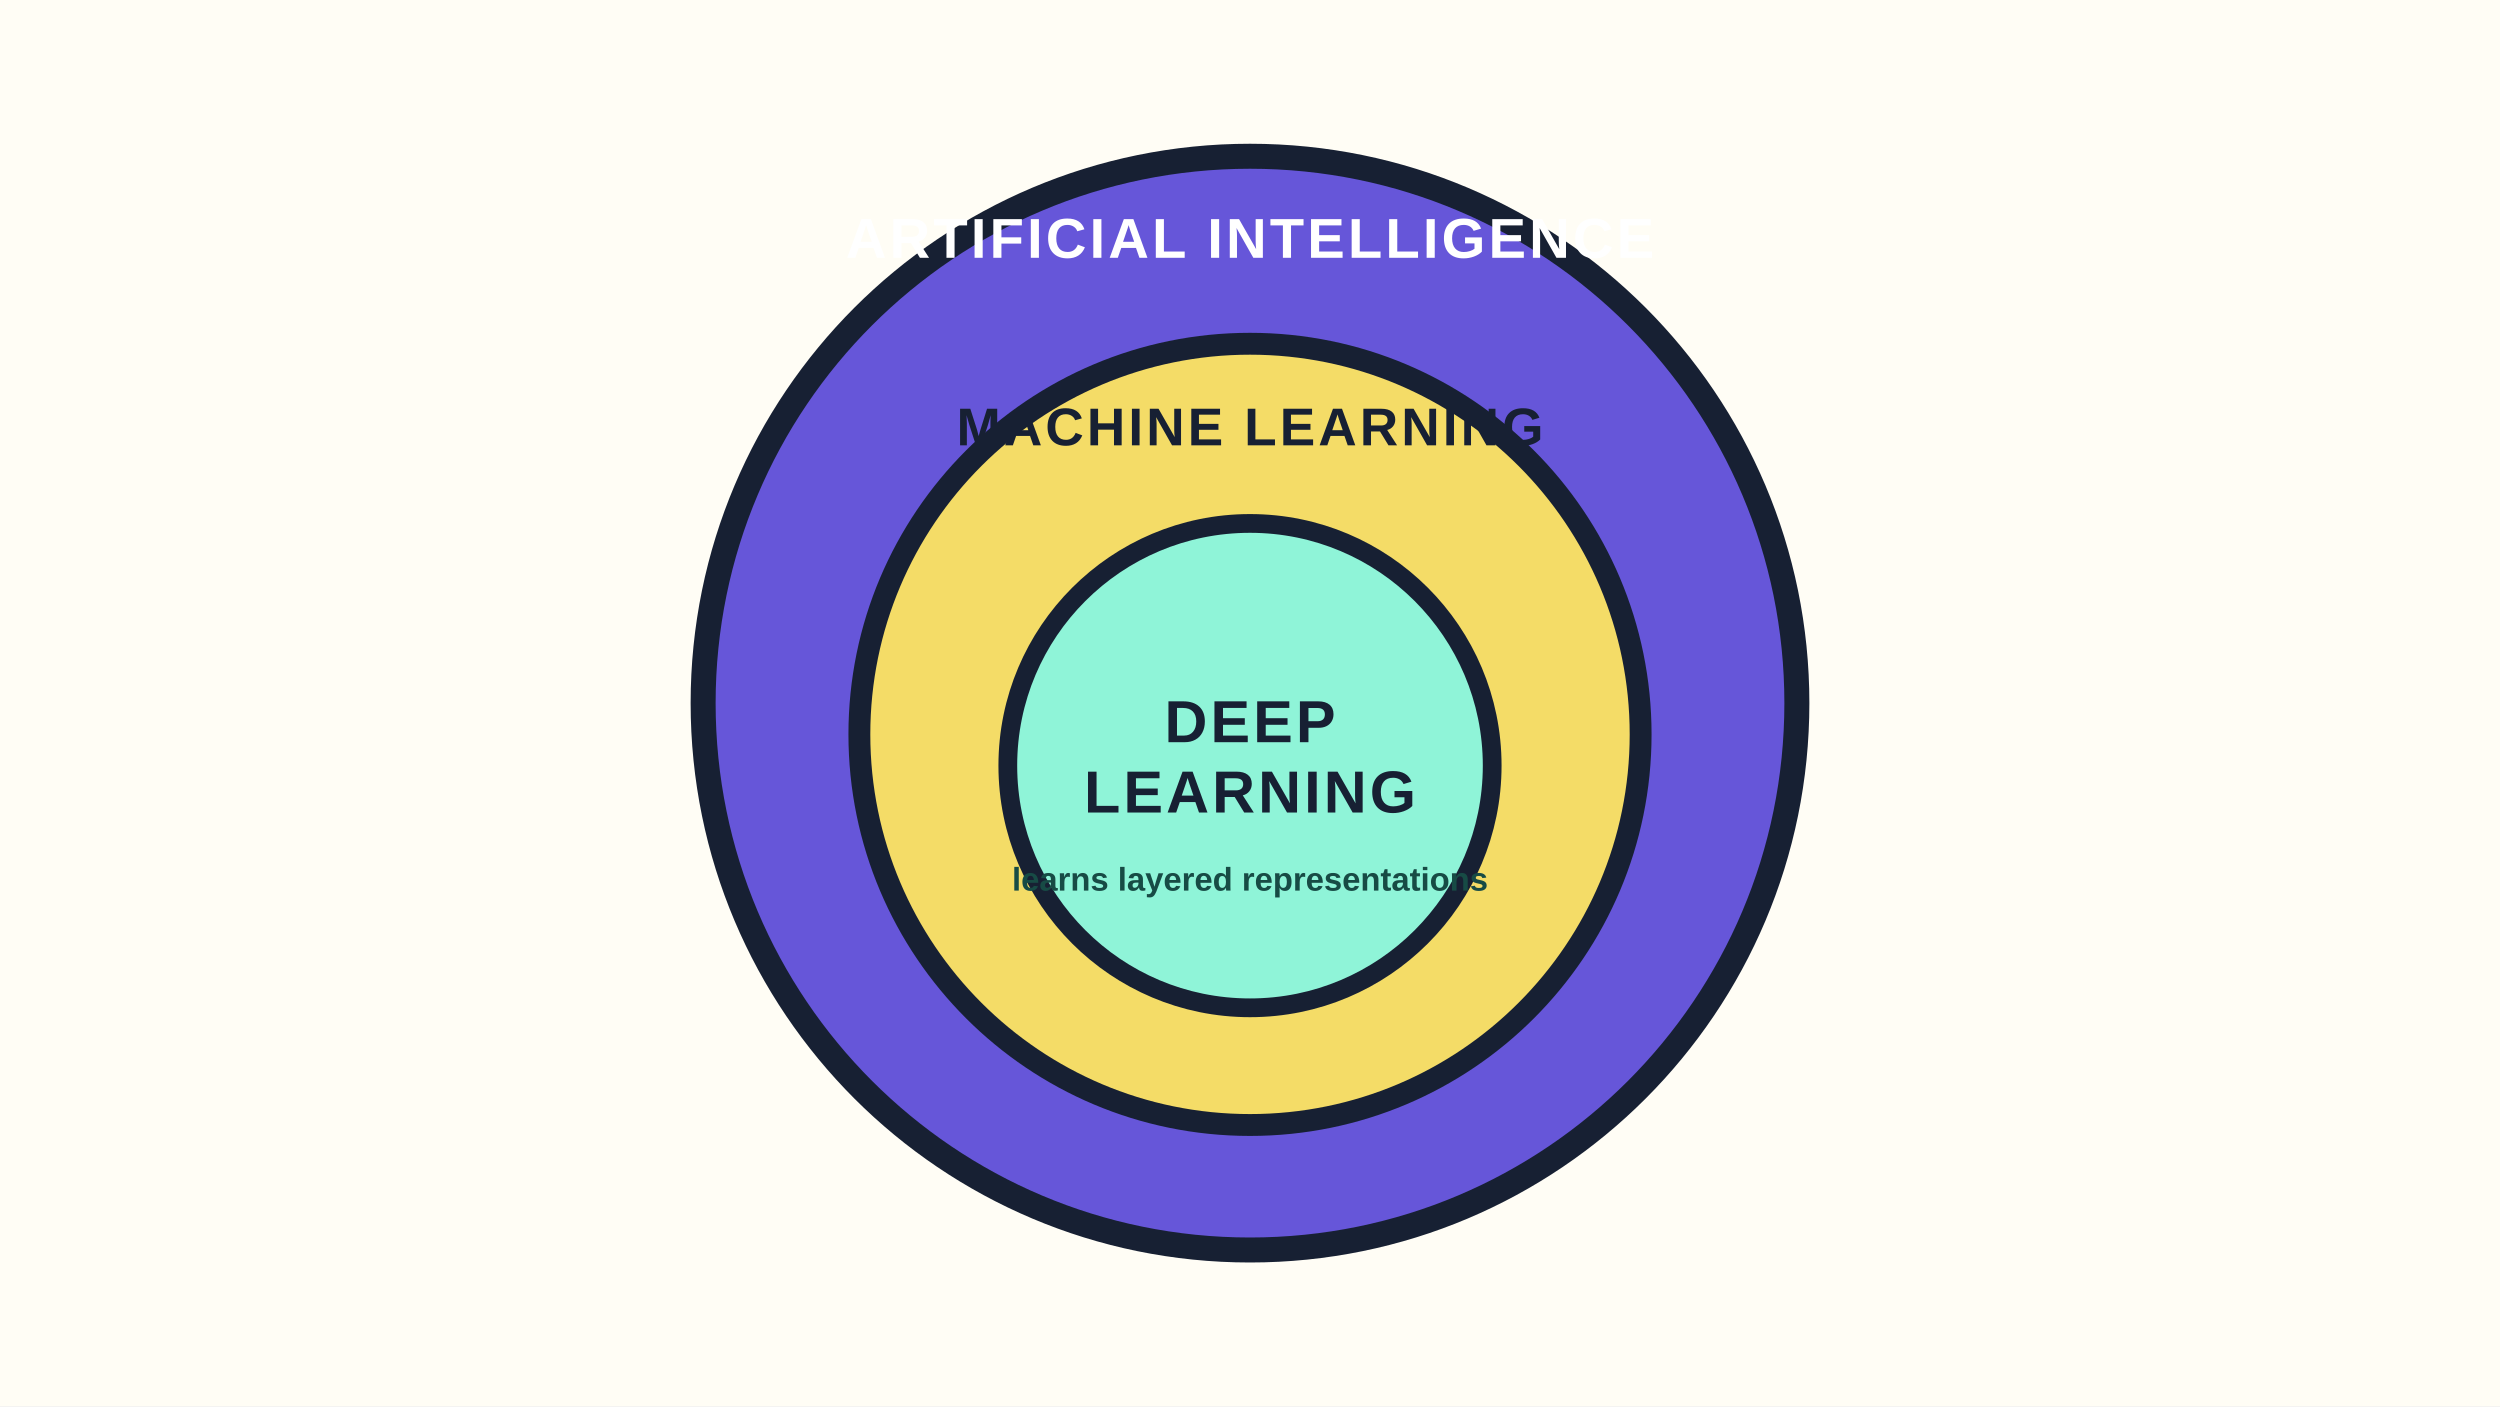
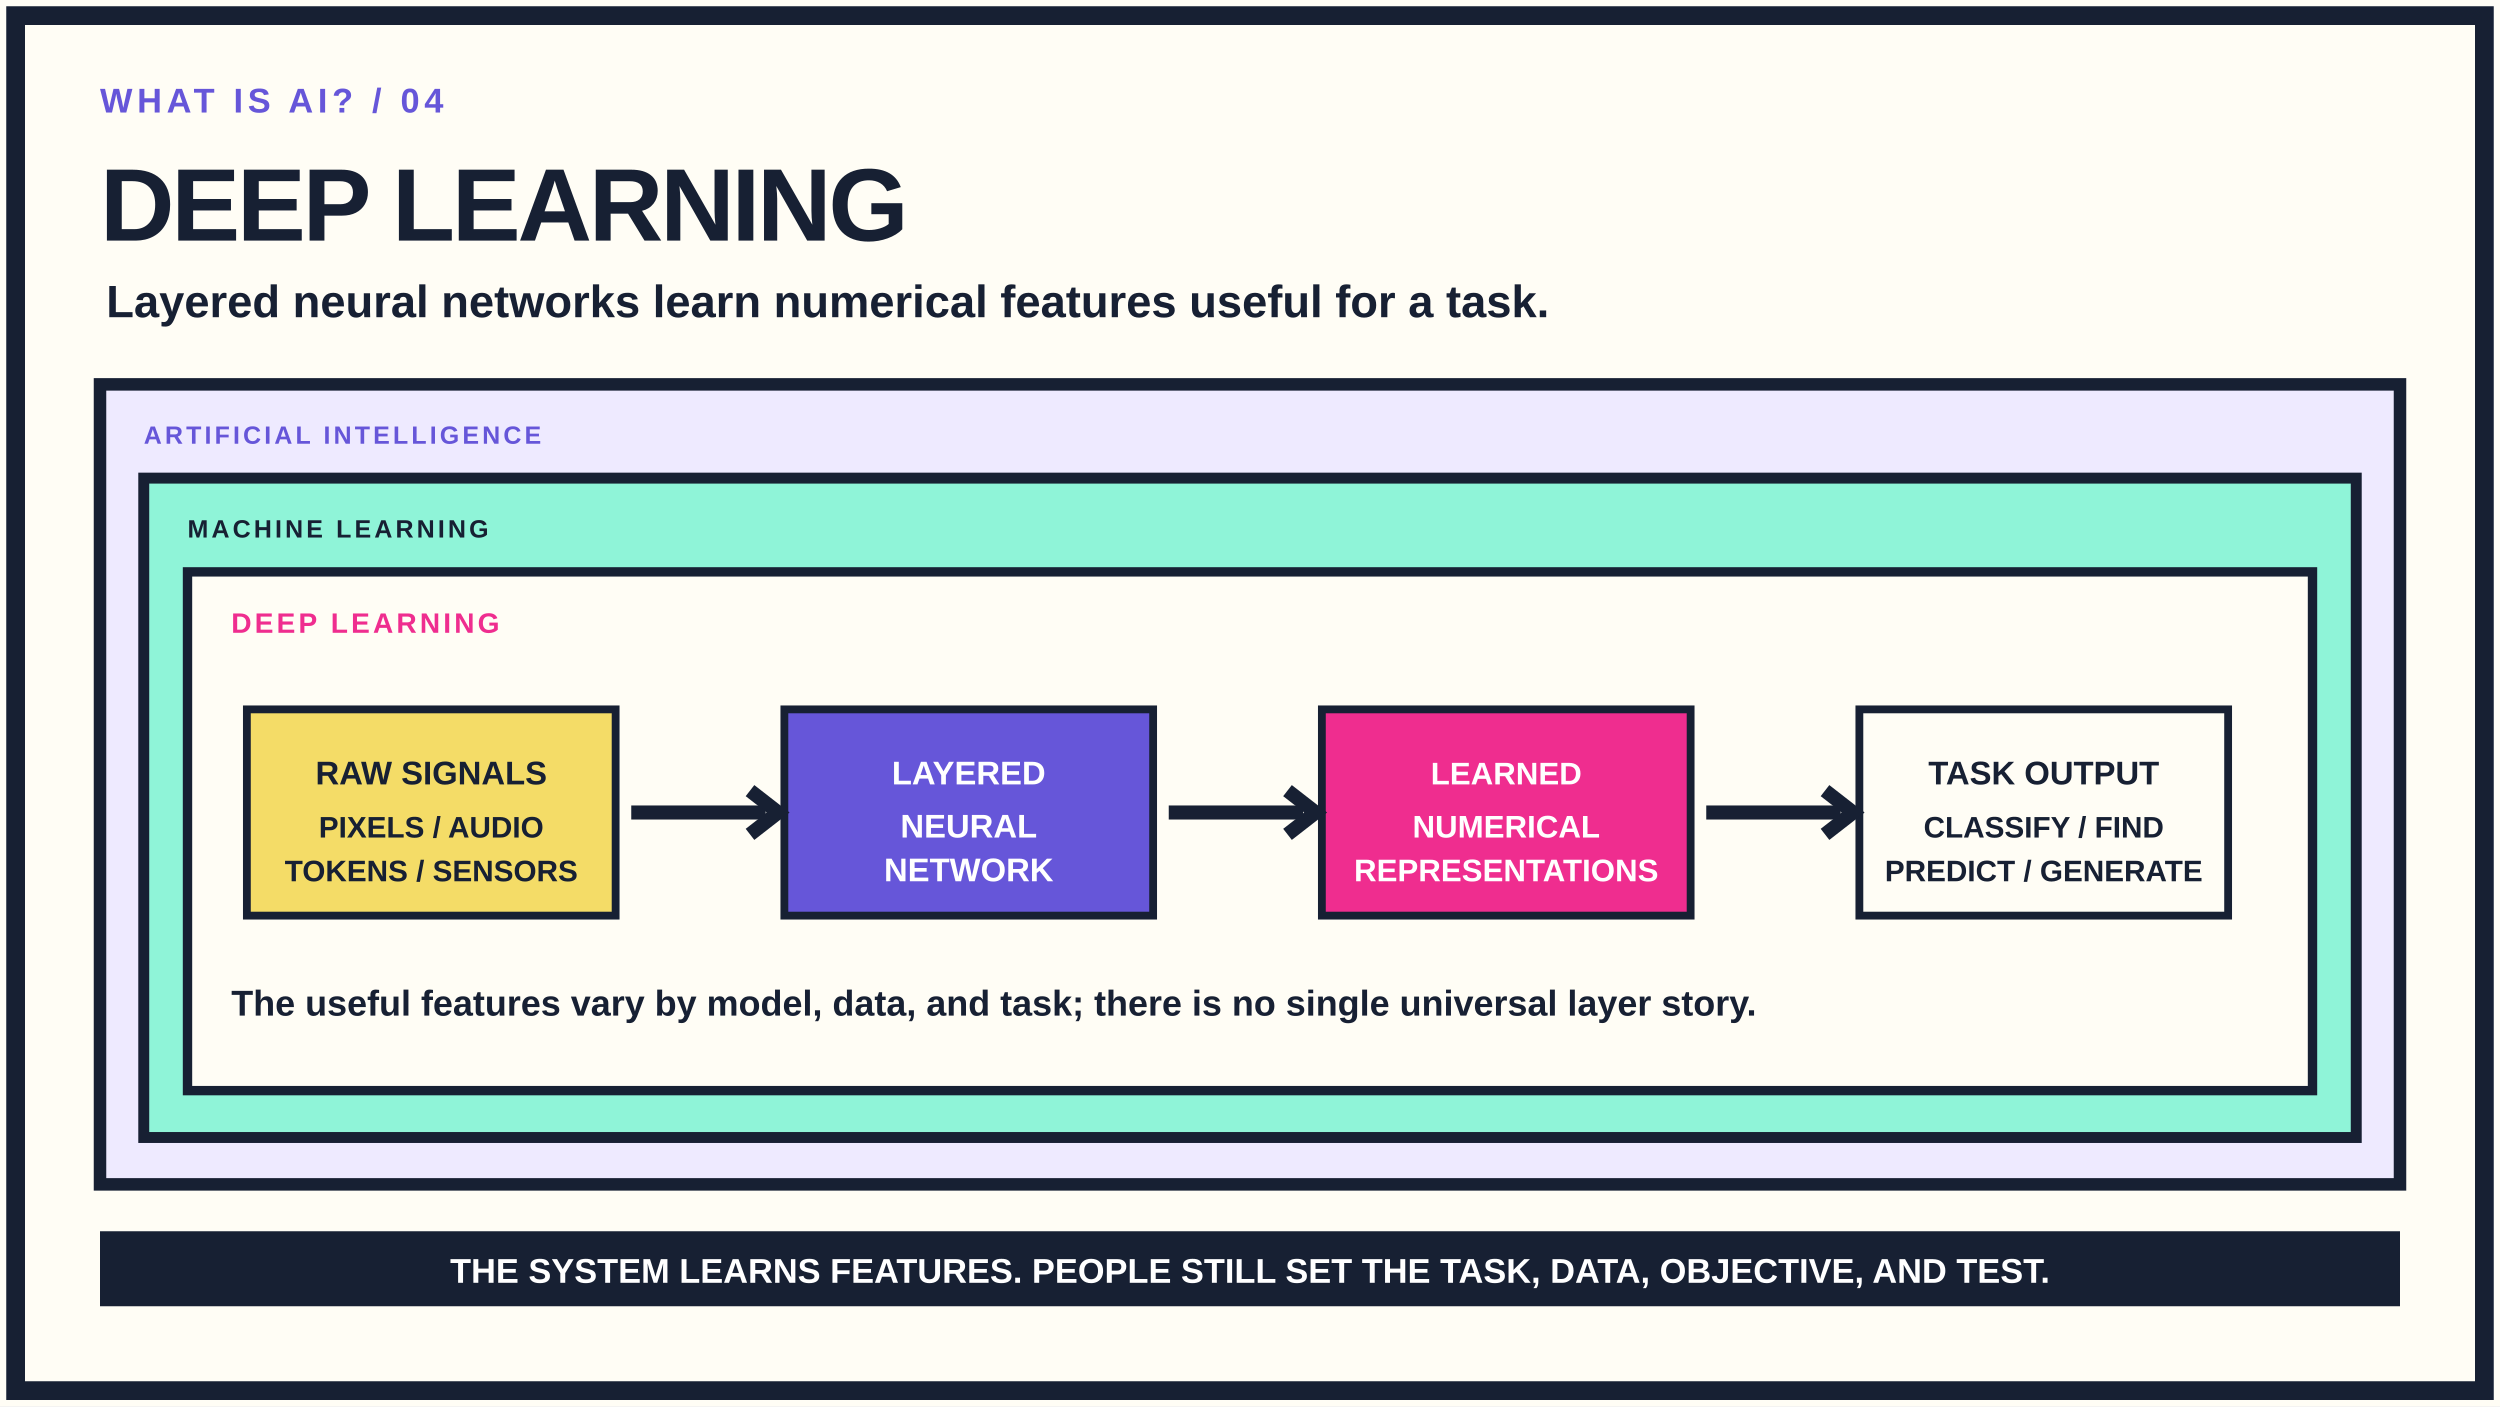
<svg xmlns="http://www.w3.org/2000/svg" viewBox="0 0 1600 900" role="img" aria-labelledby="title desc">
  <rect width="1600" height="900" fill="#fffdf5" />
-   <circle cx="800" cy="450" r="350" fill="#6656d9" stroke="#172033" stroke-width="16" />
-   <circle cx="800" cy="470" r="250" fill="#f4dc67" stroke="#172033" stroke-width="14" />
-   <circle cx="800" cy="490" r="155" fill="#8ff4d8" stroke="#172033" stroke-width="12" />
-   <text x="800" y="165" text-anchor="middle" fill="#ffffff" font-family="Arial, Helvetica, sans-serif" font-size="36" font-weight="900" letter-spacing="2">ARTIFICIAL INTELLIGENCE</text>
-   <text x="800" y="285" text-anchor="middle" fill="#172033" font-family="Arial, Helvetica, sans-serif" font-size="34" font-weight="900" letter-spacing="2">MACHINE LEARNING</text>
-   <text x="800" y="475" text-anchor="middle" fill="#172033" font-family="Arial, Helvetica, sans-serif" font-size="38" font-weight="900" letter-spacing="2">DEEP</text>
-   <text x="800" y="520" text-anchor="middle" fill="#172033" font-family="Arial, Helvetica, sans-serif" font-size="38" font-weight="900" letter-spacing="2">LEARNING</text>
-   <text x="800" y="570" text-anchor="middle" fill="#174b45" font-family="Arial, Helvetica, sans-serif" font-size="21" font-weight="800">learns layered representations</text>
+   <rect x="10" y="10" width="1580" height="880" fill="none" stroke="#172033" stroke-width="12" />
+   <g font-family="Arial, Helvetica, sans-serif" fill="#172033">
+     <text x="64" y="72" fill="#6656d9" font-size="22" font-weight="900" letter-spacing="3">WHAT IS AI? / 04</text>
+     <text x="64" y="154" font-size="66" font-weight="900" letter-spacing="-2">DEEP LEARNING</text>
+     <text x="68" y="203" font-size="29" font-weight="700">Layered neural networks learn numerical features useful for a task.</text>
+     <rect x="64" y="246" width="1472" height="512" fill="#eeeaff" stroke="#172033" stroke-width="8" />
+     <text x="92" y="284" fill="#6656d9" font-size="16" font-weight="900" letter-spacing="2">ARTIFICIAL INTELLIGENCE</text>
+     <rect x="92" y="306" width="1416" height="422" fill="#8ff4d8" stroke="#172033" stroke-width="7" />
+     <text x="120" y="344" font-size="16" font-weight="900" letter-spacing="2">MACHINE LEARNING</text>
+     <rect x="120" y="366" width="1360" height="332" fill="#fffdf5" stroke="#172033" stroke-width="6" />
+     <text x="148" y="405" fill="#ef2d8f" font-size="18" font-weight="900" letter-spacing="2">DEEP LEARNING</text>
+     <rect x="158" y="454" width="236" height="132" fill="#f4dc67" stroke="#172033" stroke-width="5" />
+     <rect x="502" y="454" width="236" height="132" fill="#6656d9" stroke="#172033" stroke-width="5" />
+     <rect x="846" y="454" width="236" height="132" fill="#ef2d8f" stroke="#172033" stroke-width="5" />
+     <rect x="1190" y="454" width="236" height="132" fill="#fffdf5" stroke="#172033" stroke-width="5" />
+     <text x="276" y="502" text-anchor="middle" font-size="21" font-weight="900">RAW SIGNALS</text>
+     <text x="276" y="536" text-anchor="middle" font-size="19" font-weight="750">PIXELS / AUDIO</text>
+     <text x="276" y="564" text-anchor="middle" font-size="19" font-weight="750">TOKENS / SENSORS</text>
+     <text x="620" y="502" text-anchor="middle" fill="#ffffff" font-size="21" font-weight="900">LAYERED</text>
+     <text x="620" y="536" text-anchor="middle" fill="#ffffff" font-size="21" font-weight="900">NEURAL</text>
+     <text x="620" y="564" text-anchor="middle" fill="#ffffff" font-size="21" font-weight="900">NETWORK</text>
+     <text x="964" y="502" text-anchor="middle" fill="#ffffff" font-size="20" font-weight="900">LEARNED</text>
+     <text x="964" y="536" text-anchor="middle" fill="#ffffff" font-size="20" font-weight="900">NUMERICAL</text>
+     <text x="964" y="564" text-anchor="middle" fill="#ffffff" font-size="20" font-weight="900">REPRESENTATIONS</text>
+     <text x="1308" y="502" text-anchor="middle" font-size="21" font-weight="900">TASK OUTPUT</text>
+     <text x="1308" y="536" text-anchor="middle" font-size="19" font-weight="750">CLASSIFY / FIND</text>
+     <text x="1308" y="564" text-anchor="middle" font-size="19" font-weight="750">PREDICT / GENERATE</text>
+     <path d="M404 520 H490" fill="none" stroke="#172033" stroke-width="9" />
+     <path d="M480 506 L498 520 L480 534" fill="none" stroke="#172033" stroke-width="9" />
+     <path d="M748 520 H834" fill="none" stroke="#172033" stroke-width="9" />
+     <path d="M824 506 L842 520 L824 534" fill="none" stroke="#172033" stroke-width="9" />
+     <path d="M1092 520 H1178" fill="none" stroke="#172033" stroke-width="9" />
+     <path d="M1168 506 L1186 520 L1168 534" fill="none" stroke="#172033" stroke-width="9" />
+     <text x="148" y="650" font-size="23" font-weight="750">The useful features vary by model, data, and task; there is no single universal layer story.</text>
+     <rect x="64" y="788" width="1472" height="48" fill="#172033" />
+     <text x="800" y="821" text-anchor="middle" fill="#ffffff" font-size="22" font-weight="900">THE SYSTEM LEARNS FEATURES. PEOPLE STILL SET THE TASK, DATA, OBJECTIVE, AND TEST.</text>
+   </g>
</svg>
